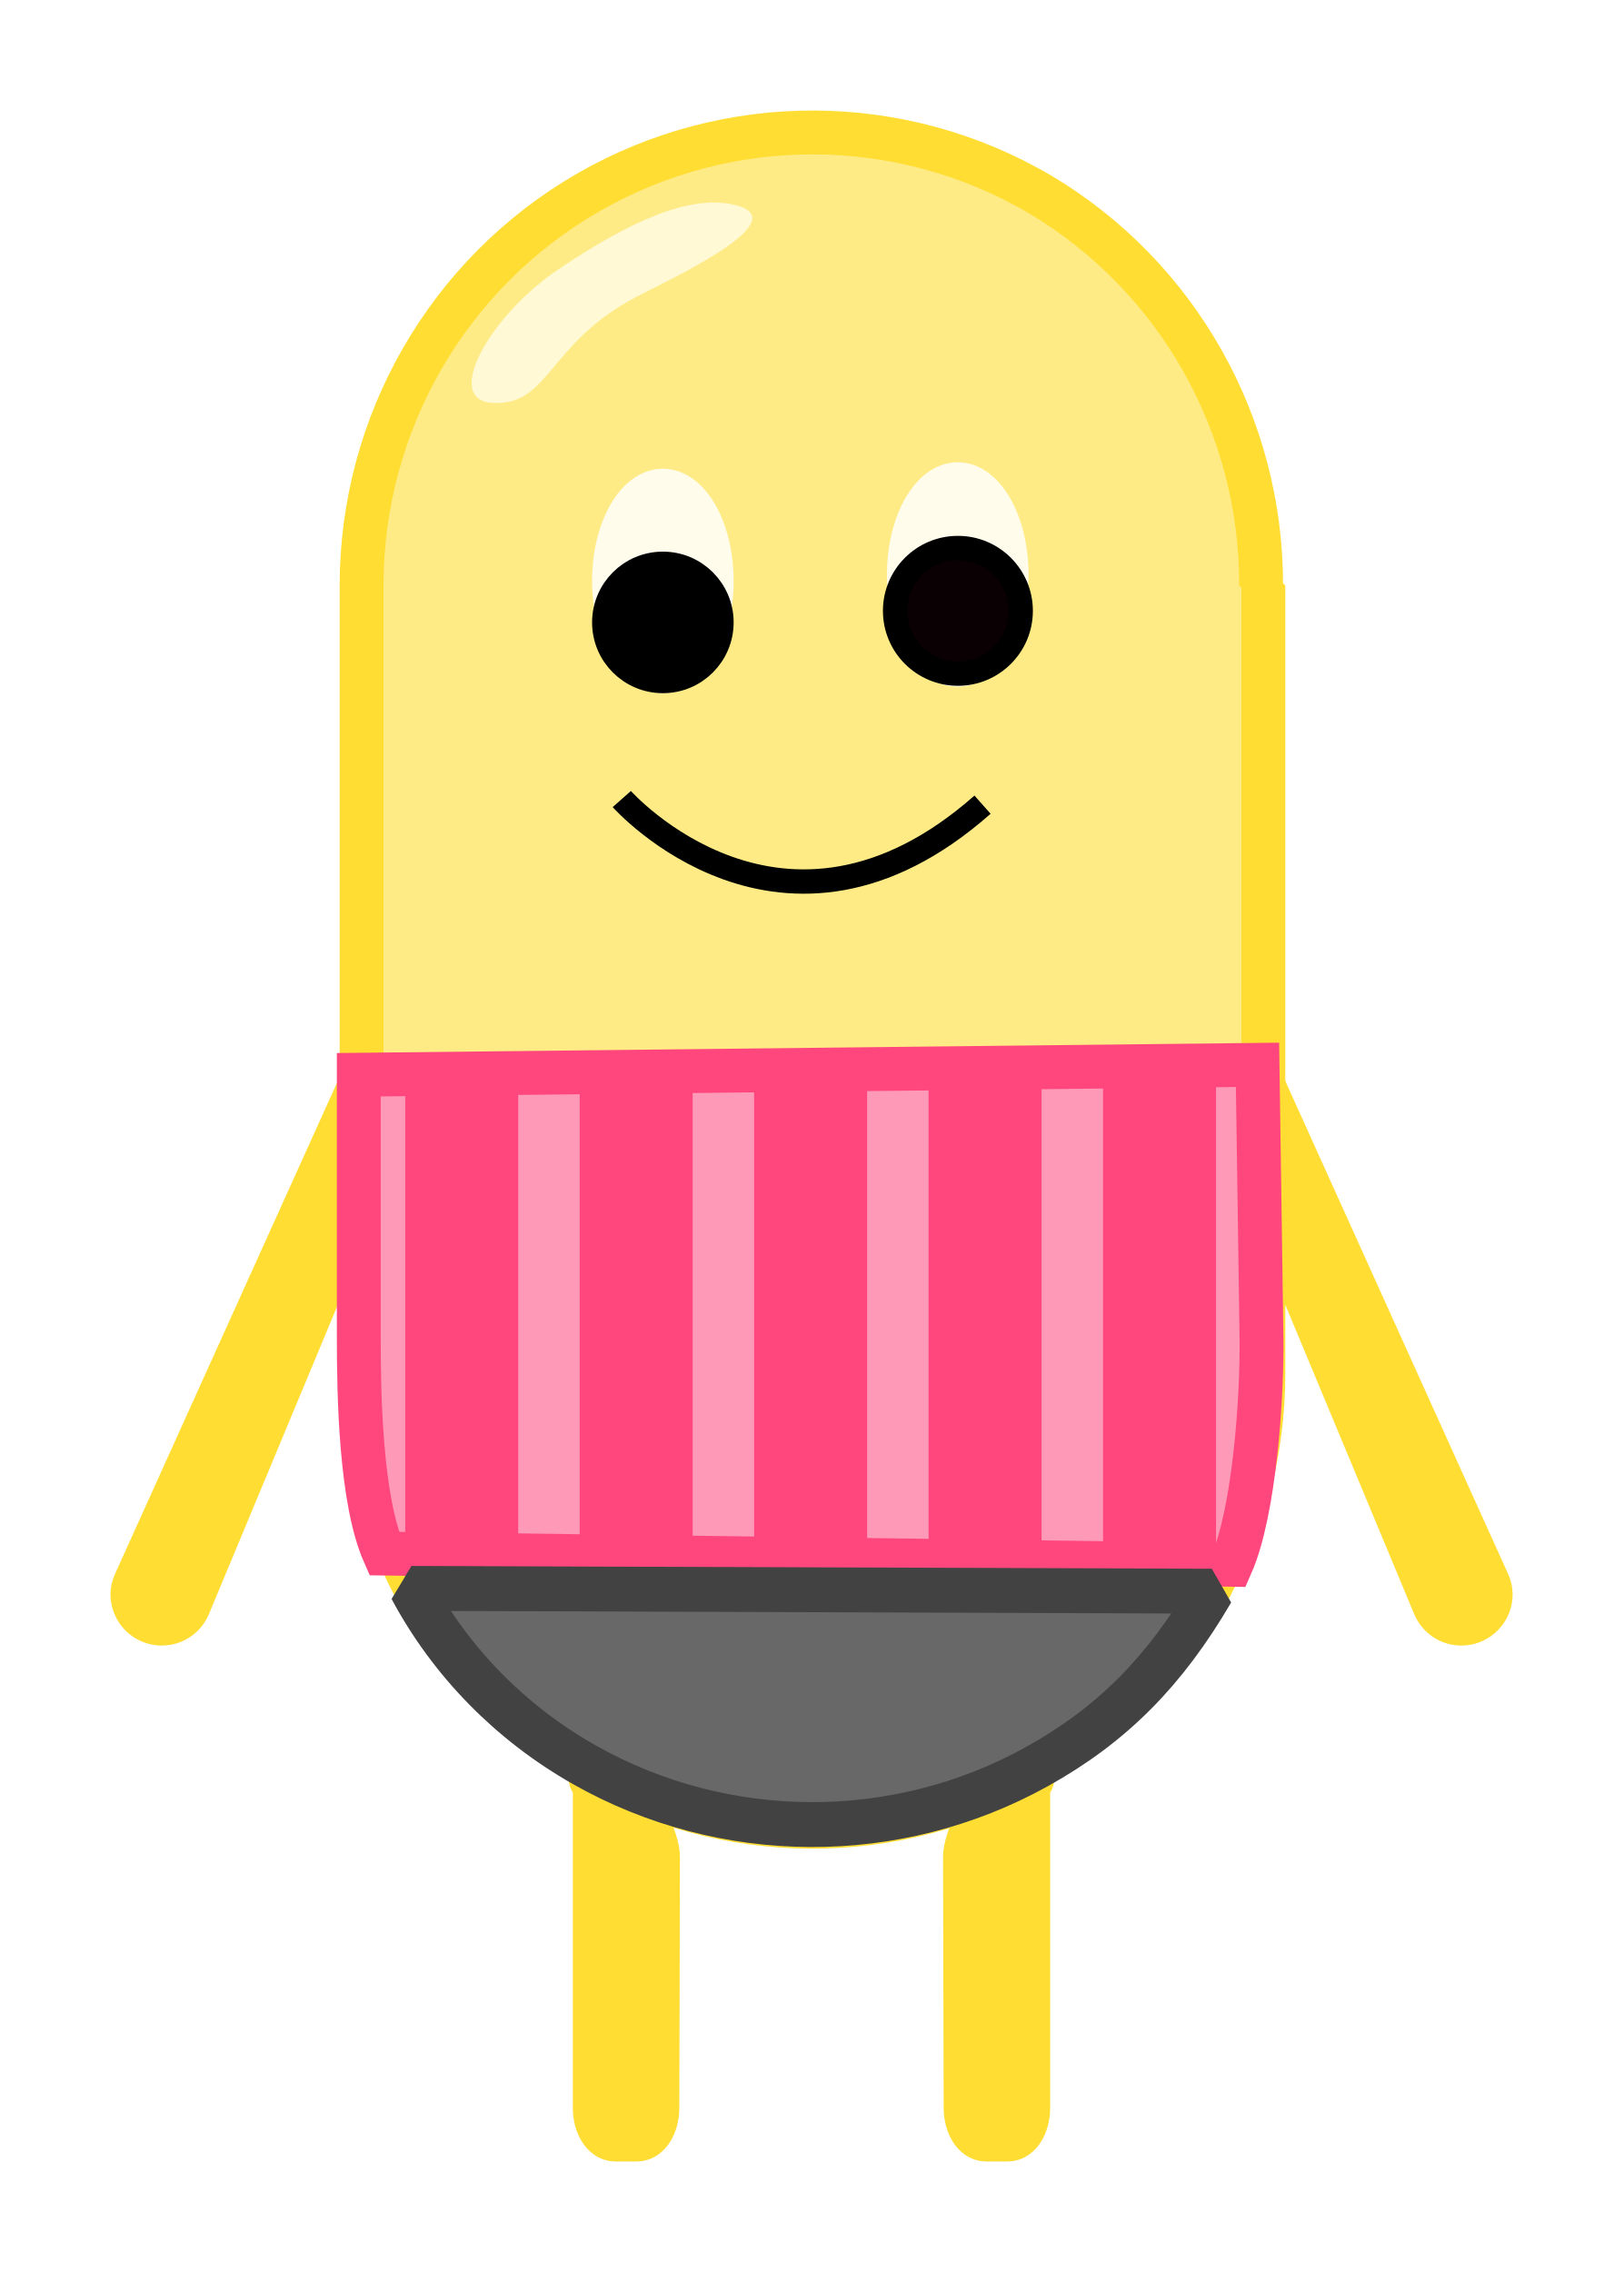
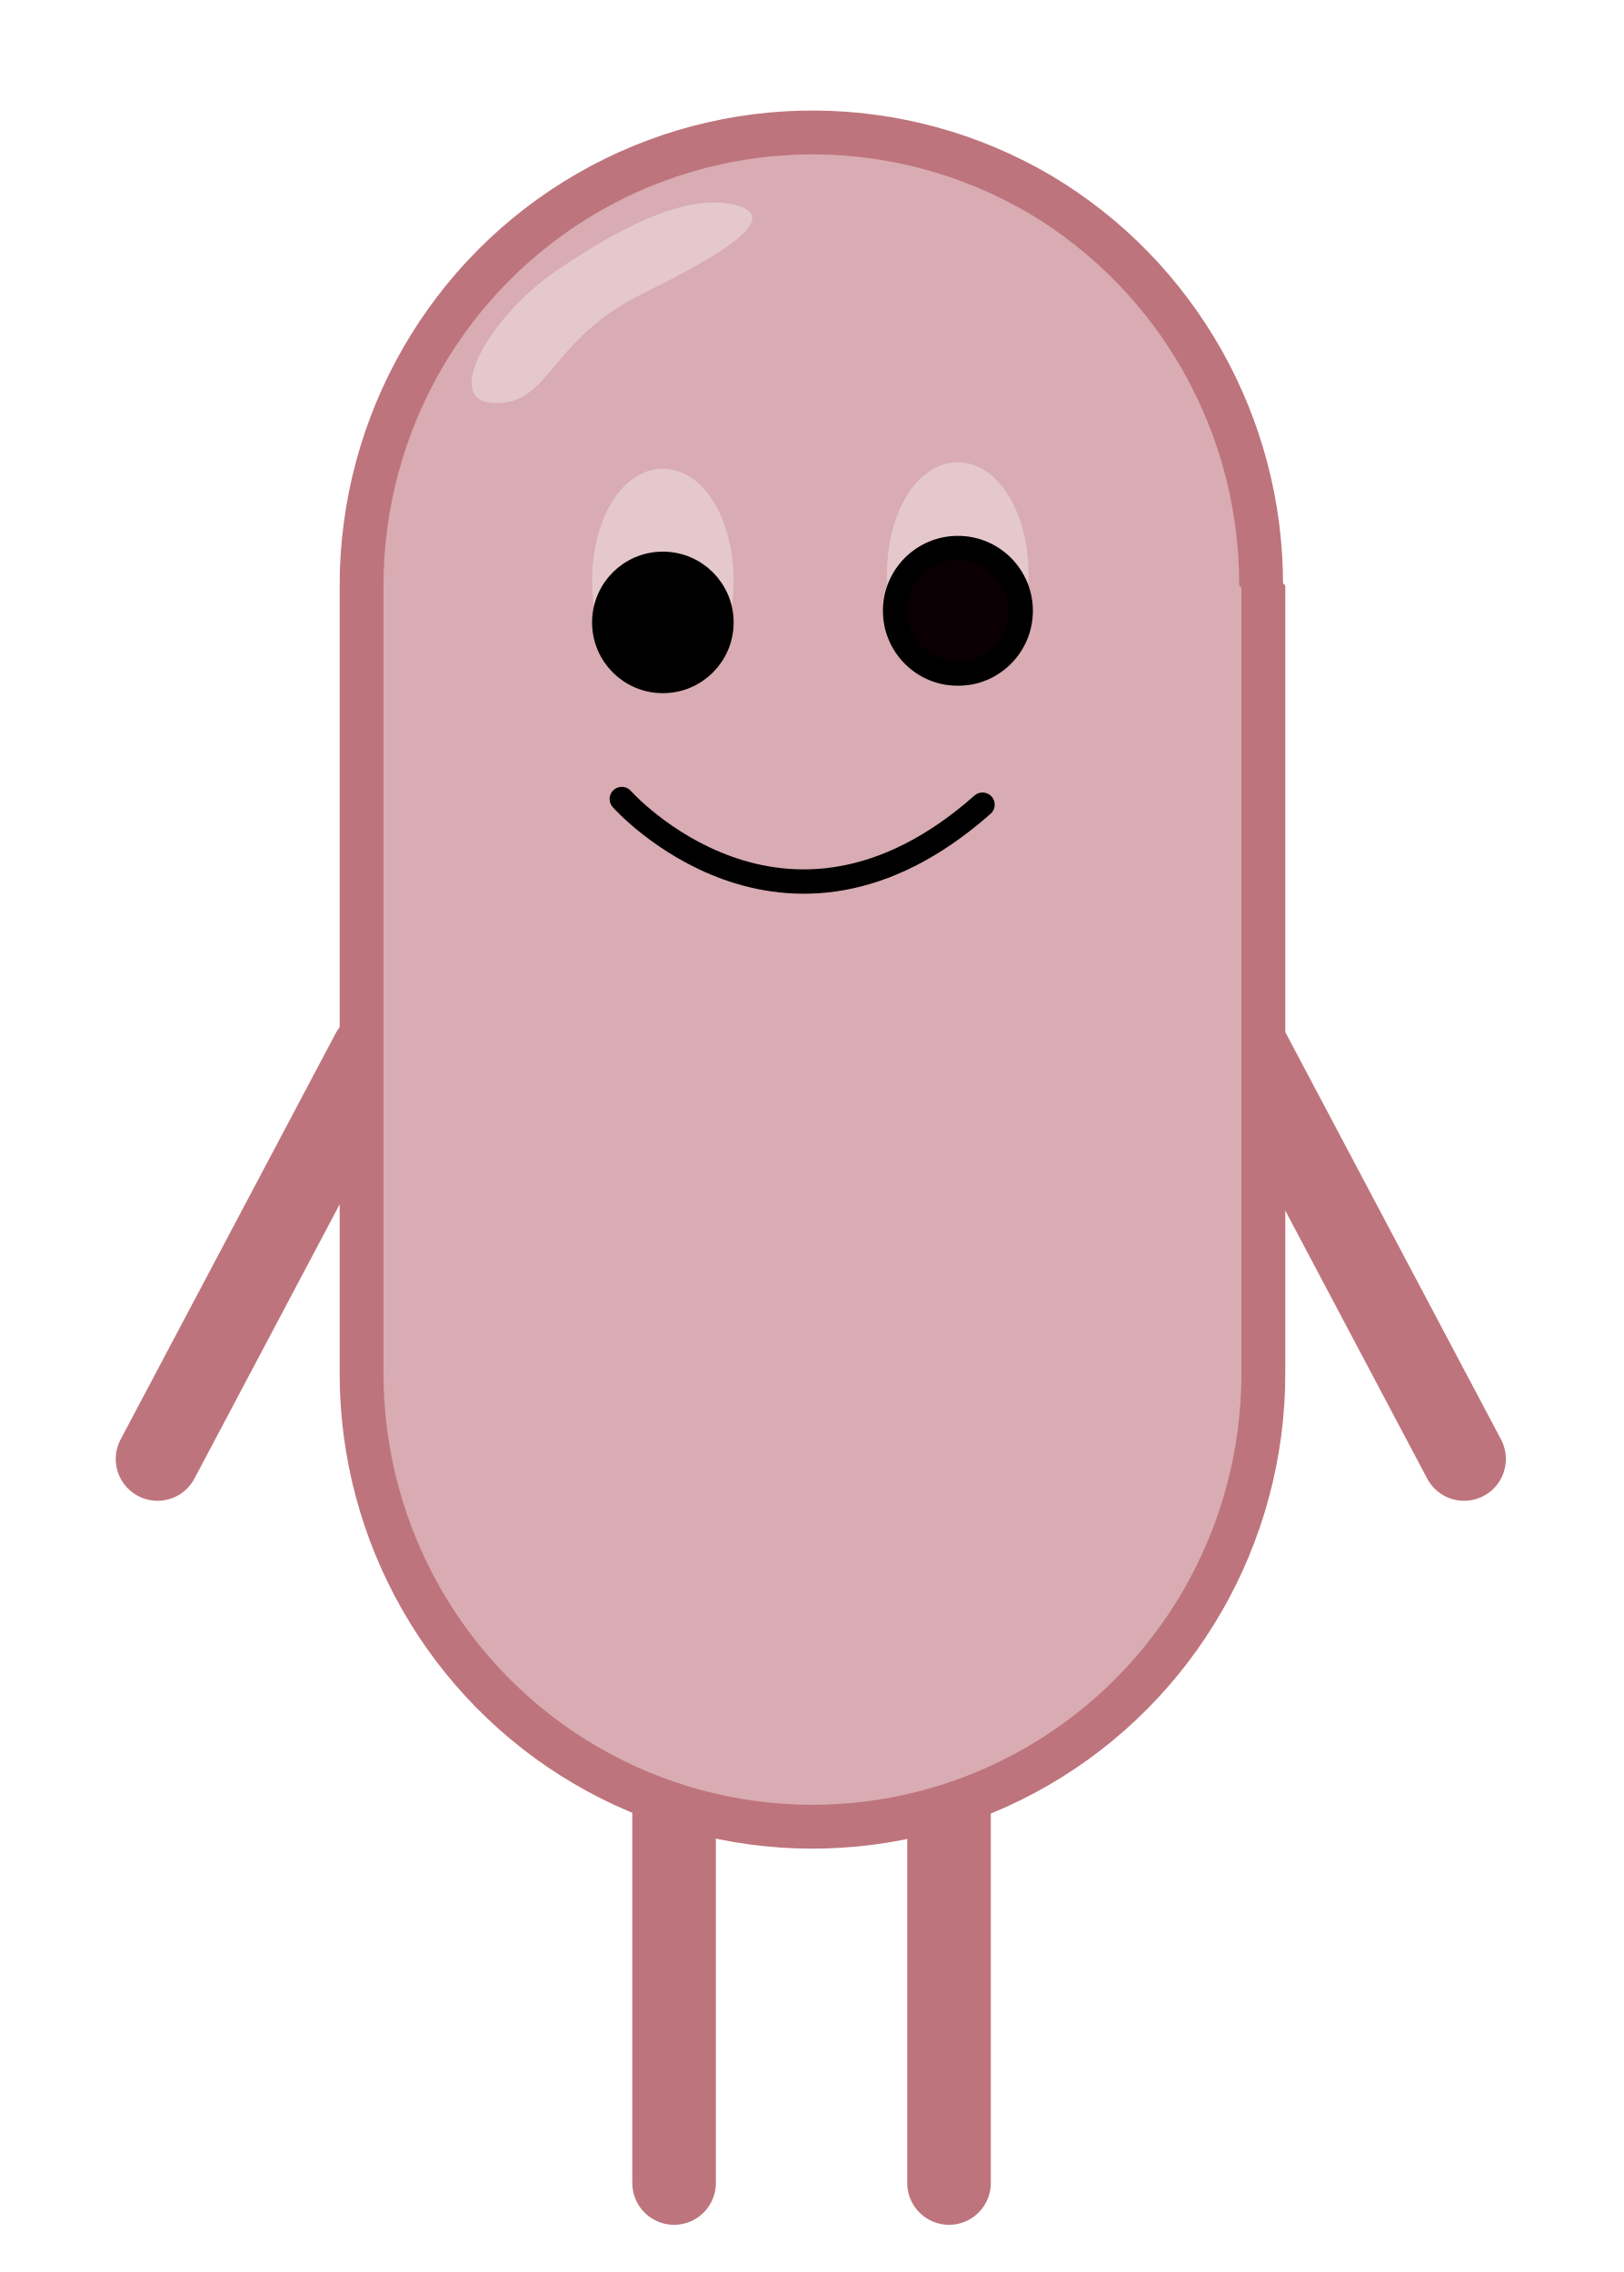
<svg xmlns="http://www.w3.org/2000/svg" id="svg8" version="1.1" viewBox="0 0 77.707 108.77" height="411.1" width="293.694">
  <defs id="defs2" />
  <g transform="translate(-38.13624,-44.87825)" style="display:inline" id="layer1">
-     <path id="path1031" style="fill:#ffeb85;stroke:#ffdd33;stroke-width:2.099;stroke-linecap:round;stroke-linejoin:bevel;stroke-miterlimit:4;stroke-dasharray:none;stroke-opacity:1" d="M 66.295,54.094 C 59.585,57.96 55.447,65.139 55.447,72.912 v 37.725 c -1.26e-4,7.705 4.067,14.832 10.684,18.724 6.676,3.926 14.932,3.962 21.641,0.095 6.71,-3.867 10.848,-11.046 10.848,-18.819 V 72.912 h -0.108 C 98.535,65.229 94.512,58.107 87.936,54.189 81.26,50.263 73.004,50.227 66.295,54.094 Z" />
-     <g id="g1049" transform="translate(-3.143182,3.528227)">
-       <path id="path1033" d="m 71.048,79.603 c 0,0 7.724,8.706 17.27,0.27" style="fill:none;stroke:#000000;stroke-width:1.165;stroke-linecap:butt;stroke-linejoin:miter;stroke-miterlimit:4;stroke-dasharray:none;stroke-opacity:1" />
+     <path style="fill:#be747c;stroke:#be747c;stroke-width:4;stroke-linecap:round;stroke-linejoin:miter;stroke-miterlimit:4;stroke-dasharray:none;stroke-opacity:1" d="m 55.976,95.281 -5.149,9.723 -5.149,9.723" id="path72" />
+     <path id="path897" d="m 97.932,95.281 5.149,9.723 5.149,9.723" style="fill:#be747c;stroke:#be747c;stroke-width:4;stroke-linecap:round;stroke-linejoin:miter;stroke-miterlimit:4;stroke-dasharray:none;stroke-opacity:1" />
+     <path style="fill:none;stroke:#be747c;stroke-width:4;stroke-linecap:round;stroke-linejoin:miter;stroke-miterlimit:4;stroke-dasharray:none;stroke-opacity:1" d="m 70.408,131.121 v 18.268" id="path903" />
+     <path id="path905" d="m 83.571,131.121 v 18.268" style="fill:none;stroke:#be747c;stroke-width:4;stroke-linecap:round;stroke-linejoin:miter;stroke-miterlimit:4;stroke-dasharray:none;stroke-opacity:1" />
+     <path id="path1031" style="fill:#d8acb2;stroke:#be747c;stroke-width:2.099;stroke-linecap:round;stroke-linejoin:bevel;stroke-miterlimit:4;stroke-dasharray:none;stroke-opacity:1" d="M 66.295,54.094 C 59.585,57.96 55.447,65.139 55.447,72.912 v 37.725 c -1.26e-4,7.705 4.067,14.832 10.684,18.724 6.676,3.926 14.932,3.962 21.641,0.095 6.71,-3.867 10.848,-11.046 10.848,-18.819 V 72.912 h -0.108 C 98.535,65.229 94.512,58.107 87.936,54.189 81.26,50.263 73.004,50.227 66.295,54.094 Z" />
+     <path id="path1061" style="fill:#e5c8cb;fill-opacity:1;stroke:none;stroke-width:0.335;stroke-linecap:round;stroke-linejoin:bevel;stroke-miterlimit:4;stroke-dasharray:none;stroke-opacity:1" d="m 68.584,59.1 c -4.216,2.213 -4.137,5.204 -6.849,5.069 -2.436,-0.121 -0.148,-4.19 3.137,-6.4 3.442,-2.315 6.368,-3.649 8.551,-3.052 2.817,0.771 -3.336,3.593 -4.838,4.382 z" />
+   </g>
+   <g id="layer4">
+     <g id="g1049" transform="translate(-41.27943,-41.35003)" style="display:inline">
+       <path id="path1033" d="m 71.048,79.603 c 0,0 7.724,8.706 17.27,0.27" style="fill:none;stroke:#000000;stroke-width:1.165;stroke-linecap:round;stroke-linejoin:miter;stroke-miterlimit:4;stroke-dasharray:none;stroke-opacity:1" />
      <g id="g1047">
        <g id="g1039">
-           <ellipse ry="4.644" rx="2.659" style="fill:#fffcec;fill-opacity:1;stroke:#fffcec;stroke-width:1.459;stroke-linecap:round;stroke-linejoin:bevel;stroke-miterlimit:4;stroke-dasharray:none;stroke-opacity:1" id="ellipse1035" cx="73.014" cy="69.163" />
+           <ellipse ry="4.644" rx="2.659" style="fill:#e5c8cb;fill-opacity:1;stroke:#e5c8cb;stroke-width:1.459;stroke-linecap:round;stroke-linejoin:bevel;stroke-miterlimit:4;stroke-dasharray:none;stroke-opacity:1" id="ellipse1035" cx="73.014" cy="69.163" />
          <circle r="2.806" cy="71.147" cx="73.014" id="circle1037" style="fill:#000000;fill-opacity:1;stroke:#000000;stroke-width:1.165;stroke-linecap:round;stroke-linejoin:bevel;stroke-miterlimit:4;stroke-dasharray:none;stroke-opacity:1" />
        </g>
        <g id="g1045">
-           <ellipse cy="68.854" cx="87.131" id="ellipse1041" style="fill:#fffcec;fill-opacity:1;stroke:#fffcec;stroke-width:1.459;stroke-linecap:round;stroke-linejoin:bevel;stroke-miterlimit:4;stroke-dasharray:none;stroke-opacity:1" rx="2.659" ry="4.644" />
+           <ellipse cy="68.854" cx="87.131" id="ellipse1041" style="fill:#e5c8cb;fill-opacity:1;stroke:#e5c8cb;stroke-width:1.459;stroke-linecap:round;stroke-linejoin:bevel;stroke-miterlimit:4;stroke-dasharray:none;stroke-opacity:1" rx="2.659" ry="4.644" />
          <circle r="3.007" cy="70.593" cx="87.139" id="circle1043" style="fill:#0a0003;fill-opacity:1;stroke:#000000;stroke-width:1.165;stroke-linecap:round;stroke-linejoin:bevel;stroke-miterlimit:4;stroke-dasharray:none;stroke-opacity:1" />
        </g>
      </g>
    </g>
-     <path id="path1051" style="fill:#ffdd33;fill-opacity:1;stroke:#ffdd33;stroke-width:2.217;stroke-linecap:round;stroke-linejoin:bevel;stroke-miterlimit:4;stroke-dasharray:none;stroke-opacity:1" d="m 99.875,101.477 c -0.683,0.285 -1.004,1.064 -0.72,1.748 l 7.71,18.503 c 0.285,0.683 1.064,1.004 1.748,0.72 0.683,-0.285 1.024,-1.073 0.72,-1.748 L 98.642,97.047 c 0.52,1.534 1.917,4.146 1.234,4.43 z" />
-     <path d="m 87.274,130.266 -1.589,0.872 c -0.465,0.255 -1.264,1.858 -1.262,2.648 l 0.03,12.007 c 0.002,0.79 0.396,1.426 0.887,1.426 h 1.047 c 0.491,0 0.887,-0.636 0.887,-1.426 v -15.527 c 0,-0.79 0.465,-0.255 0,0 z" style="fill:#ffdd33;fill-opacity:1;stroke:#ffdd33;stroke-width:2.277;stroke-linecap:round;stroke-linejoin:bevel;stroke-miterlimit:4;stroke-dasharray:none;stroke-opacity:1" id="path1055" />
-     <path d="m 54.104,101.477 c 0.683,0.285 1.004,1.064 0.72,1.748 l -7.71,18.503 c -0.285,0.683 -1.064,1.004 -1.748,0.72 -0.683,-0.285 -1.024,-1.073 -0.72,-1.748 l 10.691,-23.653 c -0.52,1.534 -1.917,4.146 -1.234,4.43 z" style="fill:#ffdd33;fill-opacity:1;stroke:#ffdd33;stroke-width:2.217;stroke-linecap:round;stroke-linejoin:bevel;stroke-miterlimit:4;stroke-dasharray:none;stroke-opacity:1" id="path1057" />
-     <path id="path1061" style="fill:#fff9d5;fill-opacity:1;stroke:none;stroke-width:0.335;stroke-linecap:round;stroke-linejoin:bevel;stroke-miterlimit:4;stroke-dasharray:none;stroke-opacity:1" d="m 68.584,59.1 c -4.216,2.213 -4.137,5.204 -6.849,5.069 -2.436,-0.121 -0.148,-4.19 3.137,-6.4 3.442,-2.315 6.368,-3.649 8.551,-3.052 2.817,0.771 -3.336,3.593 -4.838,4.382 z" />
-     <path id="path1065" style="fill:#ffdd33;fill-opacity:1;stroke:#ffdd33;stroke-width:2.277;stroke-linecap:round;stroke-linejoin:bevel;stroke-miterlimit:4;stroke-dasharray:none;stroke-opacity:1" d="m 66.699,130.266 1.589,0.872 c 0.465,0.255 1.264,1.858 1.262,2.648 l -0.03,12.007 c -0.002,0.79 -0.396,1.426 -0.887,1.426 h -1.047 c -0.491,0 -0.887,-0.636 -0.887,-1.426 v -15.527 c 0,-0.79 -0.465,-0.255 0,0 z" />
  </g>
-   <g transform="translate(-38.13624,-44.87825)" style="display:inline" id="layer2">
-     <g style="stroke-width:1;stroke-miterlimit:4;stroke-dasharray:none" id="g1586" transform="translate(36.51531,-56.09389)">
-       <path id="path1168" style="fill:#ff99b8;stroke:#ff477e;stroke-width:2.1;stroke-linecap:square;stroke-linejoin:miter;stroke-miterlimit:4;stroke-dasharray:none;stroke-opacity:1" d="m 18.798,152.424 v 12.578 c -1e-6,2.786 0.085,7.78 1.213,10.346 l 40.552,0.538 c 1.128,-2.565 1.491,-8.098 1.451,-10.884 l -0.189,-13.051 z" />
-       <rect style="fill:#ff477e;fill-opacity:1;stroke:#ff477e;stroke-width:1;stroke-linecap:round;stroke-linejoin:bevel;stroke-miterlimit:4;stroke-dasharray:none;stroke-opacity:1" id="rect1552" width="4.41" height="22.965" x="21.521" y="152.477" ry="0" />
-       <rect ry="0" y="152.477" x="29.873" height="22.965" width="4.41" id="rect1554" style="fill:#ff477e;fill-opacity:1;stroke:#ff477e;stroke-width:1;stroke-linecap:round;stroke-linejoin:bevel;stroke-miterlimit:4;stroke-dasharray:none;stroke-opacity:1" />
-       <rect style="fill:#ff477e;fill-opacity:1;stroke:#ff477e;stroke-width:1;stroke-linecap:round;stroke-linejoin:bevel;stroke-miterlimit:4;stroke-dasharray:none;stroke-opacity:1" id="rect1556" width="4.41" height="22.965" x="38.225" y="152.631" ry="0" />
-       <rect ry="0" y="152.94" x="46.577" height="22.965" width="4.41" id="rect1558" style="fill:#ff477e;fill-opacity:1;stroke:#ff477e;stroke-width:1;stroke-linecap:round;stroke-linejoin:bevel;stroke-miterlimit:4;stroke-dasharray:none;stroke-opacity:1" />
-       <rect style="fill:#ff477e;fill-opacity:1;stroke:#ff477e;stroke-width:1;stroke-linecap:round;stroke-linejoin:bevel;stroke-miterlimit:4;stroke-dasharray:none;stroke-opacity:1" id="rect1560" width="4.41" height="22.965" x="54.929" y="152.94" ry="0" />
-     </g>
-   </g>
-   <g transform="translate(-38.13624,-44.87825)" id="layer3">
-     <path d="m 57.831,120.921 c 1.879,3.516 4.75,6.444 8.279,8.443 6.682,3.786 14.946,3.821 21.663,0.092 3.603,-2 6.134,-4.561 8.376,-8.401 z" style="fill:#686868;fill-opacity:1;stroke:#424242;stroke-width:2.149;stroke-linecap:round;stroke-linejoin:bevel;stroke-miterlimit:4;stroke-dasharray:none;stroke-opacity:1" id="rect1565" />
-   </g>
+   <g transform="translate(-38.13624,-44.87825)" style="display:inline" id="layer2" />
+   <g transform="translate(-38.13624,-44.87825)" id="layer3" />
</svg>
